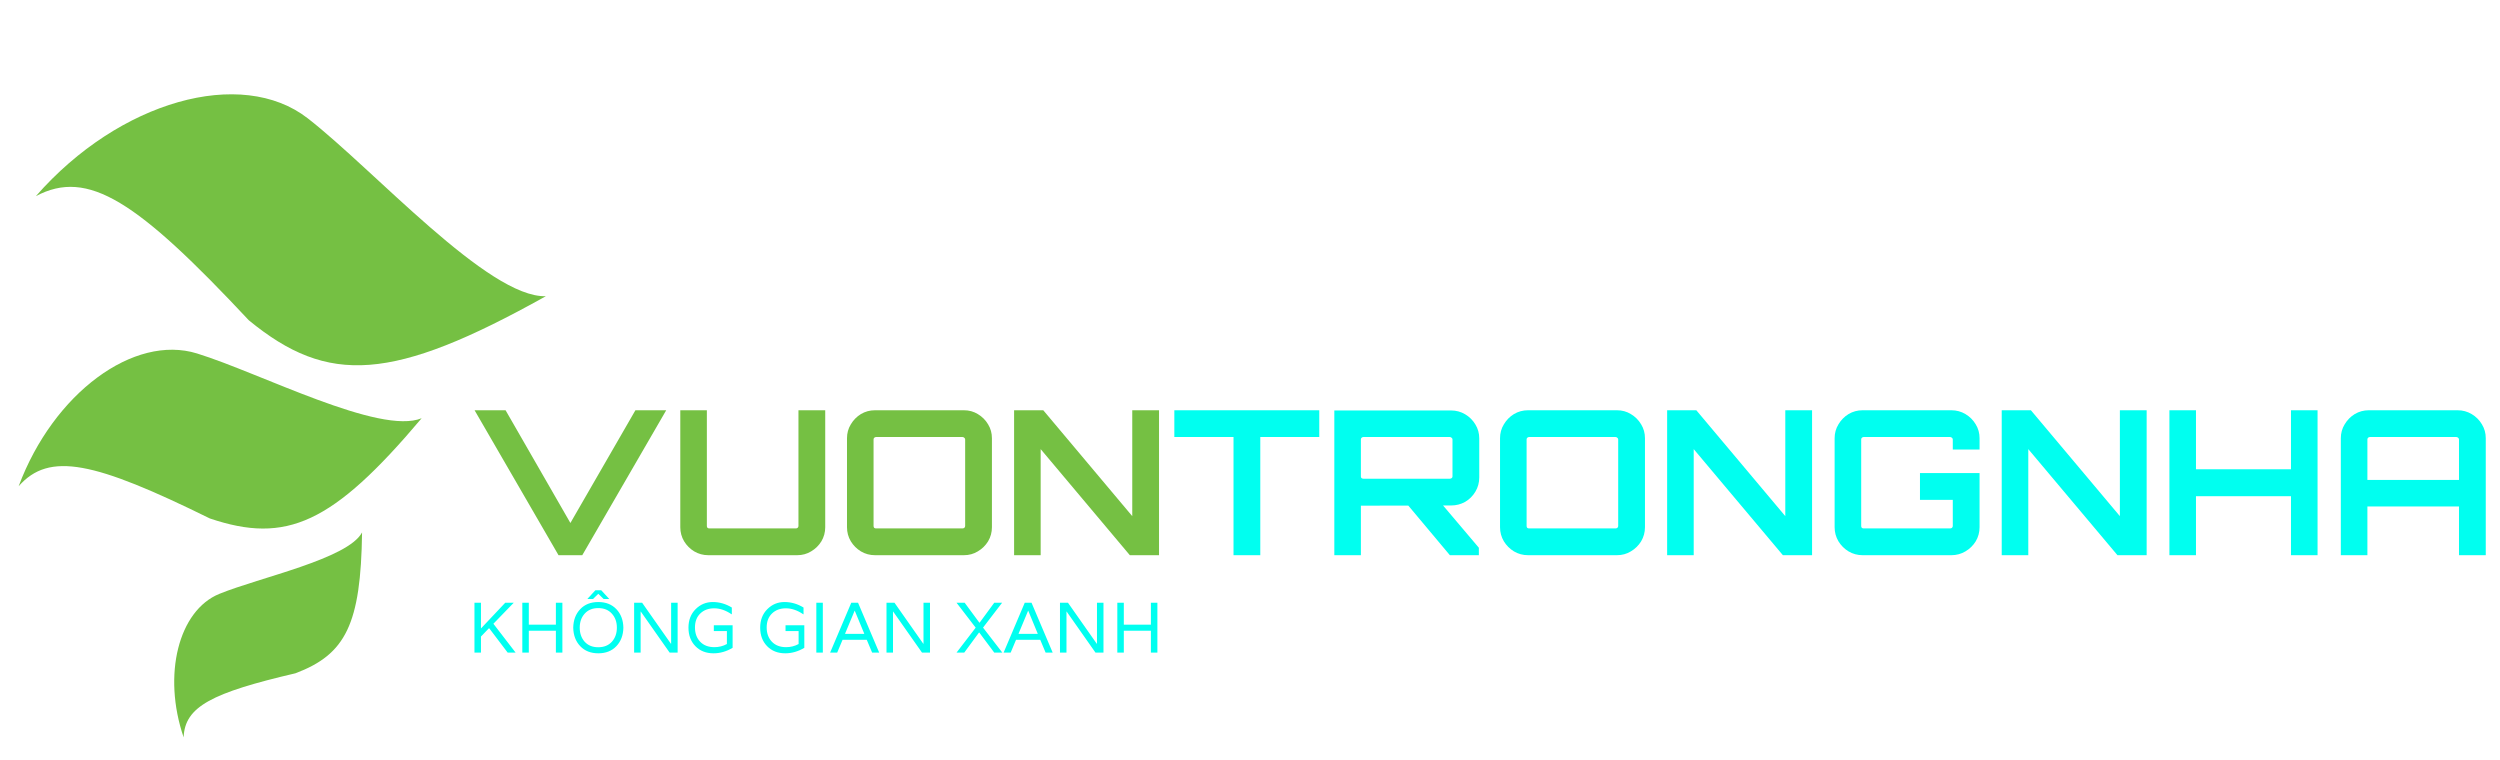
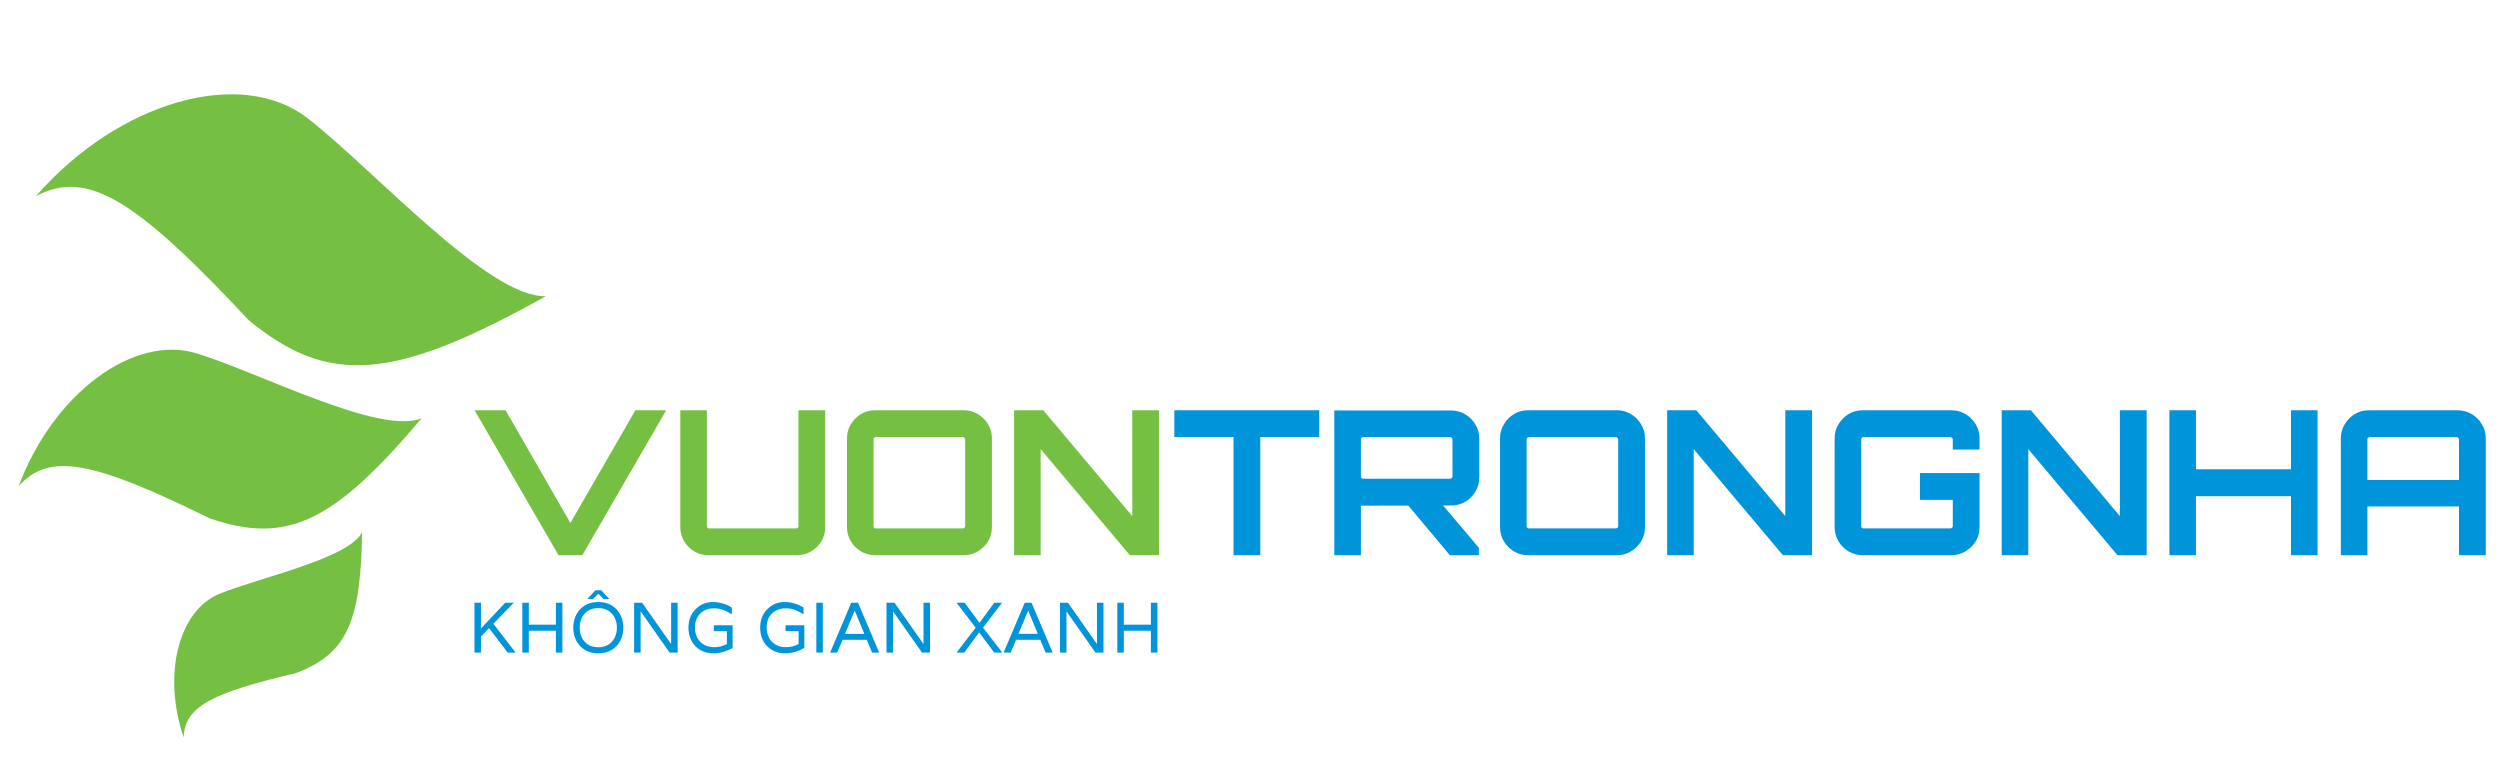
<svg xmlns="http://www.w3.org/2000/svg" width="770" height="234" viewBox="0 0 770 234" fill="none">
  <path d="M172.024 171L146.17 126.36H155.718L175.682 161.08L195.708 126.36H205.194L179.34 171H172.024ZM218.148 171C216.577 171 215.13 170.607 213.808 169.822C212.526 169.037 211.493 168.003 210.708 166.722C209.922 165.399 209.53 163.953 209.53 162.382V126.36H217.714V162.01C217.714 162.217 217.776 162.403 217.9 162.568C218.065 162.692 218.251 162.754 218.458 162.754H245.118C245.324 162.754 245.51 162.692 245.676 162.568C245.841 162.403 245.924 162.217 245.924 162.01V126.36H254.17V162.382C254.17 163.953 253.777 165.399 252.992 166.722C252.206 168.003 251.152 169.037 249.83 169.822C248.548 170.607 247.122 171 245.552 171H218.148ZM269.491 171C267.921 171 266.474 170.607 265.151 169.822C263.87 169.037 262.837 168.003 262.051 166.722C261.266 165.399 260.873 163.953 260.873 162.382V134.978C260.873 133.407 261.266 131.981 262.051 130.7C262.837 129.377 263.87 128.323 265.151 127.538C266.474 126.753 267.921 126.36 269.491 126.36H296.895C298.466 126.36 299.892 126.753 301.173 127.538C302.496 128.323 303.55 129.377 304.335 130.7C305.121 131.981 305.513 133.407 305.513 134.978V162.382C305.513 163.953 305.121 165.399 304.335 166.722C303.55 168.003 302.496 169.037 301.173 169.822C299.892 170.607 298.466 171 296.895 171H269.491ZM269.801 162.754H296.461C296.668 162.754 296.854 162.692 297.019 162.568C297.185 162.403 297.267 162.217 297.267 162.01V135.35C297.267 135.143 297.185 134.978 297.019 134.854C296.854 134.689 296.668 134.606 296.461 134.606H269.801C269.595 134.606 269.409 134.689 269.243 134.854C269.119 134.978 269.057 135.143 269.057 135.35V162.01C269.057 162.217 269.119 162.403 269.243 162.568C269.409 162.692 269.595 162.754 269.801 162.754ZM312.341 171V126.36H321.331L348.735 158.972V126.36H356.981V171H347.991L320.525 138.326V171H312.341Z" fill="#75C043" />
-   <path d="M379.923 171V134.606H361.695V126.36H406.335V134.606H388.169V171H379.923ZM446.56 171L433.106 154.942H443.832L455.488 168.706V171H446.56ZM410.972 171V126.422H446.932C448.503 126.422 449.949 126.815 451.272 127.6C452.595 128.385 453.649 129.439 454.434 130.762C455.219 132.043 455.612 133.469 455.612 135.04V147.068C455.612 148.639 455.219 150.085 454.434 151.408C453.649 152.731 452.595 153.785 451.272 154.57C449.949 155.314 448.503 155.686 446.932 155.686L419.156 155.748V171H410.972ZM419.9 147.44H446.56C446.767 147.44 446.953 147.378 447.118 147.254C447.283 147.13 447.366 146.965 447.366 146.758V135.35C447.366 135.143 447.283 134.978 447.118 134.854C446.953 134.689 446.767 134.606 446.56 134.606H419.9C419.693 134.606 419.507 134.689 419.342 134.854C419.218 134.978 419.156 135.143 419.156 135.35V146.758C419.156 146.965 419.218 147.13 419.342 147.254C419.507 147.378 419.693 147.44 419.9 147.44ZM470.628 171C469.057 171 467.611 170.607 466.288 169.822C465.007 169.037 463.973 168.003 463.188 166.722C462.403 165.399 462.01 163.953 462.01 162.382V134.978C462.01 133.407 462.403 131.981 463.188 130.7C463.973 129.377 465.007 128.323 466.288 127.538C467.611 126.753 469.057 126.36 470.628 126.36H498.032C499.603 126.36 501.029 126.753 502.31 127.538C503.633 128.323 504.687 129.377 505.472 130.7C506.257 131.981 506.65 133.407 506.65 134.978V162.382C506.65 163.953 506.257 165.399 505.472 166.722C504.687 168.003 503.633 169.037 502.31 169.822C501.029 170.607 499.603 171 498.032 171H470.628ZM470.938 162.754H497.598C497.805 162.754 497.991 162.692 498.156 162.568C498.321 162.403 498.404 162.217 498.404 162.01V135.35C498.404 135.143 498.321 134.978 498.156 134.854C497.991 134.689 497.805 134.606 497.598 134.606H470.938C470.731 134.606 470.545 134.689 470.38 134.854C470.256 134.978 470.194 135.143 470.194 135.35V162.01C470.194 162.217 470.256 162.403 470.38 162.568C470.545 162.692 470.731 162.754 470.938 162.754ZM513.478 171V126.36H522.468L549.872 158.972V126.36H558.118V171H549.128L521.662 138.326V171H513.478ZM573.682 171C572.111 171 570.664 170.607 569.342 169.822C568.06 169.037 567.027 168.003 566.242 166.722C565.456 165.399 565.064 163.953 565.064 162.382V134.978C565.064 133.407 565.456 131.981 566.242 130.7C567.027 129.377 568.06 128.323 569.342 127.538C570.664 126.753 572.111 126.36 573.682 126.36H601.024C602.594 126.36 604.041 126.753 605.364 127.538C606.686 128.323 607.74 129.377 608.526 130.7C609.311 131.981 609.704 133.407 609.704 134.978V138.45H601.458V135.35C601.458 135.143 601.375 134.978 601.21 134.854C601.044 134.689 600.858 134.606 600.652 134.606H573.992C573.785 134.606 573.599 134.689 573.434 134.854C573.31 134.978 573.248 135.143 573.248 135.35V162.01C573.248 162.217 573.31 162.403 573.434 162.568C573.599 162.692 573.785 162.754 573.992 162.754H600.652C600.858 162.754 601.044 162.692 601.21 162.568C601.375 162.403 601.458 162.217 601.458 162.01V153.95H591.352V145.704H609.704V162.382C609.704 163.953 609.311 165.399 608.526 166.722C607.74 168.003 606.686 169.037 605.364 169.822C604.041 170.607 602.594 171 601.024 171H573.682ZM616.529 171V126.36H625.519L652.923 158.972V126.36H661.169V171H652.179L624.713 138.326V171H616.529ZM668.177 171V126.36H676.361V144.526H705.625V126.36H713.809V171H705.625V152.834H676.361V171H668.177ZM720.975 171V134.978C720.975 133.407 721.368 131.981 722.153 130.7C722.938 129.377 723.972 128.323 725.253 127.538C726.576 126.753 728.022 126.36 729.593 126.36H756.935C758.506 126.36 759.952 126.753 761.275 127.538C762.598 128.323 763.652 129.377 764.437 130.7C765.222 131.981 765.615 133.407 765.615 134.978V171H757.369V155.996H729.159V171H720.975ZM729.159 147.812H757.369V135.35C757.369 135.143 757.286 134.978 757.121 134.854C756.956 134.689 756.77 134.606 756.563 134.606H729.903C729.696 134.606 729.51 134.689 729.345 134.854C729.221 134.978 729.159 135.143 729.159 135.35V147.812Z" fill="#00FFF0" />
+   <path d="M379.923 171V134.606H361.695V126.36H406.335V134.606H388.169V171H379.923ZM446.56 171L433.106 154.942H443.832L455.488 168.706V171H446.56ZM410.972 171V126.422H446.932C448.503 126.422 449.949 126.815 451.272 127.6C452.595 128.385 453.649 129.439 454.434 130.762C455.219 132.043 455.612 133.469 455.612 135.04V147.068C455.612 148.639 455.219 150.085 454.434 151.408C453.649 152.731 452.595 153.785 451.272 154.57C449.949 155.314 448.503 155.686 446.932 155.686L419.156 155.748V171H410.972ZM419.9 147.44H446.56C446.767 147.44 446.953 147.378 447.118 147.254C447.283 147.13 447.366 146.965 447.366 146.758V135.35C447.366 135.143 447.283 134.978 447.118 134.854C446.953 134.689 446.767 134.606 446.56 134.606H419.9C419.693 134.606 419.507 134.689 419.342 134.854C419.218 134.978 419.156 135.143 419.156 135.35V146.758C419.156 146.965 419.218 147.13 419.342 147.254C419.507 147.378 419.693 147.44 419.9 147.44ZM470.628 171C469.057 171 467.611 170.607 466.288 169.822C465.007 169.037 463.973 168.003 463.188 166.722C462.403 165.399 462.01 163.953 462.01 162.382V134.978C462.01 133.407 462.403 131.981 463.188 130.7C463.973 129.377 465.007 128.323 466.288 127.538C467.611 126.753 469.057 126.36 470.628 126.36H498.032C499.603 126.36 501.029 126.753 502.31 127.538C503.633 128.323 504.687 129.377 505.472 130.7C506.257 131.981 506.65 133.407 506.65 134.978V162.382C506.65 163.953 506.257 165.399 505.472 166.722C504.687 168.003 503.633 169.037 502.31 169.822C501.029 170.607 499.603 171 498.032 171H470.628ZM470.938 162.754H497.598C497.805 162.754 497.991 162.692 498.156 162.568C498.321 162.403 498.404 162.217 498.404 162.01V135.35C498.404 135.143 498.321 134.978 498.156 134.854C497.991 134.689 497.805 134.606 497.598 134.606H470.938C470.731 134.606 470.545 134.689 470.38 134.854C470.256 134.978 470.194 135.143 470.194 135.35V162.01C470.194 162.217 470.256 162.403 470.38 162.568C470.545 162.692 470.731 162.754 470.938 162.754ZM513.478 171V126.36H522.468L549.872 158.972V126.36H558.118V171H549.128L521.662 138.326V171H513.478ZM573.682 171C572.111 171 570.664 170.607 569.342 169.822C568.06 169.037 567.027 168.003 566.242 166.722C565.456 165.399 565.064 163.953 565.064 162.382V134.978C565.064 133.407 565.456 131.981 566.242 130.7C567.027 129.377 568.06 128.323 569.342 127.538C570.664 126.753 572.111 126.36 573.682 126.36H601.024C602.594 126.36 604.041 126.753 605.364 127.538C606.686 128.323 607.74 129.377 608.526 130.7C609.311 131.981 609.704 133.407 609.704 134.978V138.45H601.458V135.35C601.458 135.143 601.375 134.978 601.21 134.854C601.044 134.689 600.858 134.606 600.652 134.606H573.992C573.785 134.606 573.599 134.689 573.434 134.854C573.31 134.978 573.248 135.143 573.248 135.35V162.01C573.248 162.217 573.31 162.403 573.434 162.568C573.599 162.692 573.785 162.754 573.992 162.754H600.652C600.858 162.754 601.044 162.692 601.21 162.568C601.375 162.403 601.458 162.217 601.458 162.01V153.95H591.352V145.704H609.704V162.382C609.704 163.953 609.311 165.399 608.526 166.722C607.74 168.003 606.686 169.037 605.364 169.822C604.041 170.607 602.594 171 601.024 171H573.682ZM616.529 171V126.36H625.519L652.923 158.972V126.36H661.169V171H652.179L624.713 138.326V171H616.529ZM668.177 171V126.36H676.361V144.526H705.625V126.36H713.809V171H705.625V152.834H676.361V171H668.177ZM720.975 171V134.978C720.975 133.407 721.368 131.981 722.153 130.7C722.938 129.377 723.972 128.323 725.253 127.538C726.576 126.753 728.022 126.36 729.593 126.36H756.935C758.506 126.36 759.952 126.753 761.275 127.538C762.598 128.323 763.652 129.377 764.437 130.7C765.222 131.981 765.615 133.407 765.615 134.978V171H757.369V155.996H729.159V171H720.975ZM729.159 147.812H757.369V135.35C757.369 135.143 757.286 134.978 757.121 134.854C756.956 134.689 756.77 134.606 756.563 134.606H729.903C729.696 134.606 729.51 134.689 729.345 134.854C729.221 134.978 729.159 135.143 729.159 135.35V147.812Z" fill="#0095DA" />
  <path d="M94.78 36.438C74.356 20.558 36.742 31.048 11.048 60.415C27.12 51.859 42.234 61.891 76.644 98.653C101.075 118.697 120.829 117.633 168.126 91.231C150.422 91.794 115.205 52.318 94.78 36.438Z" fill="#75C043" />
  <path d="M60.69 108.867C41.251 102.855 16.49 121.02 5.74 149.763C15.189 139.005 29.096 142.188 64.624 159.68C88.167 167.643 102.406 161.374 129.873 128.812C117.004 134.143 80.128 114.878 60.69 108.867Z" fill="#75C043" />
  <path d="M67.55 182.915C55.025 188.025 49.962 207.804 56.562 227.11C56.88 217.595 65.369 213.365 91.005 207.369C106.463 201.531 111.136 192.303 111.517 163.983C107.152 172.151 80.075 177.805 67.55 182.915Z" fill="#75C043" />
-   <path d="M151.964 192.112L158.806 201H156.364L150.688 193.52H150.578L148.136 196.05V201H146.134V185.644H148.136V193.498H148.202L155.616 185.644H158.234L151.964 192.112ZM171.212 185.644H173.214V201H171.212V194.268H162.874V201H160.872V185.644H162.874V192.398H171.212V185.644ZM178.712 187.624C180.105 186.157 181.96 185.424 184.278 185.424C186.595 185.424 188.45 186.157 189.844 187.624C191.237 189.091 191.956 190.99 192 193.322C191.956 195.654 191.237 197.553 189.844 199.02C188.45 200.487 186.595 201.22 184.278 201.22C181.96 201.22 180.105 200.487 178.712 199.02C177.318 197.553 176.6 195.654 176.556 193.322C176.6 190.99 177.318 189.091 178.712 187.624ZM178.558 193.322C178.558 195.067 179.064 196.512 180.076 197.656C181.102 198.785 182.496 199.35 184.256 199.35C186.03 199.35 187.431 198.785 188.458 197.656C189.484 196.512 189.998 195.067 189.998 193.322C189.998 191.577 189.484 190.139 188.458 189.01C187.431 187.866 186.03 187.294 184.256 187.294C182.496 187.294 181.102 187.866 180.076 189.01C179.064 190.139 178.558 191.577 178.558 193.322ZM185.18 181.794L187.666 184.5H185.928L184.278 182.894L182.628 184.5H180.89L183.376 181.794H185.18ZM206.708 185.644H208.71V201H206.246L197.358 188.35H197.314V201H195.312V185.644H197.776L206.642 198.272H206.708V185.644ZM219.858 192.574H225.644V199.526C223.752 200.655 221.794 201.22 219.77 201.22C217.467 201.22 215.605 200.487 214.182 199.02C212.759 197.553 212.048 195.654 212.048 193.322C212.048 190.99 212.781 189.091 214.248 187.624C215.715 186.157 217.475 185.424 219.528 185.424C221.596 185.424 223.554 185.989 225.402 187.118V189.186H225.314C223.51 187.969 221.728 187.36 219.968 187.36C218.223 187.36 216.8 187.888 215.7 188.944C214.6 190 214.05 191.437 214.05 193.256C214.05 195.06 214.585 196.527 215.656 197.656C216.727 198.771 218.186 199.328 220.034 199.328C221.413 199.328 222.696 199.005 223.884 198.36V194.378H219.858V192.574ZM241.944 192.574H247.73V199.526C245.838 200.655 243.88 201.22 241.856 201.22C239.553 201.22 237.69 200.487 236.268 199.02C234.845 197.553 234.134 195.654 234.134 193.322C234.134 190.99 234.867 189.091 236.334 187.624C237.8 186.157 239.56 185.424 241.614 185.424C243.682 185.424 245.64 185.989 247.488 187.118V189.186H247.4C245.596 187.969 243.814 187.36 242.054 187.36C240.308 187.36 238.886 187.888 237.786 188.944C236.686 190 236.136 191.437 236.136 193.256C236.136 195.06 236.671 196.527 237.742 197.656C238.812 198.771 240.272 199.328 242.12 199.328C243.498 199.328 244.782 199.005 245.97 198.36V194.378H241.944V192.574ZM253.431 185.644V201H251.429V185.644H253.431ZM268.614 201L266.964 197.062H259.506L257.856 201H255.678L262.19 185.644H264.28L270.792 201H268.614ZM260.298 195.126V195.236H266.172V195.126L263.268 188.108H263.224L260.298 195.126ZM284.438 185.644H286.44V201H283.976L275.088 188.35H275.044V201H273.042V185.644H275.506L284.372 198.272H284.438V185.644ZM302.775 193.3L308.715 201H306.229L301.631 194.84H301.521L296.989 201H294.613L300.509 193.322L294.613 185.644H297.121L301.631 191.76H301.741L306.229 185.644H308.649L302.775 193.3ZM322.046 201L320.396 197.062H312.938L311.288 201H309.11L315.622 185.644H317.712L324.224 201H322.046ZM313.73 195.126V195.236H319.604V195.126L316.7 188.108H316.656L313.73 195.126ZM337.87 185.644H339.872V201H337.408L328.52 188.35H328.476V201H326.474V185.644H328.938L337.804 198.272H337.87V185.644ZM354.474 185.644H356.476V201H354.474V194.268H346.136V201H344.134V185.644H346.136V192.398H354.474V185.644Z" fill="#00FFF0" />
+   <path d="M151.964 192.112L158.806 201H156.364L150.688 193.52H150.578L148.136 196.05V201H146.134V185.644H148.136V193.498H148.202L155.616 185.644H158.234L151.964 192.112ZM171.212 185.644H173.214V201H171.212V194.268H162.874V201H160.872V185.644H162.874V192.398H171.212V185.644ZM178.712 187.624C180.105 186.157 181.96 185.424 184.278 185.424C186.595 185.424 188.45 186.157 189.844 187.624C191.237 189.091 191.956 190.99 192 193.322C191.956 195.654 191.237 197.553 189.844 199.02C188.45 200.487 186.595 201.22 184.278 201.22C181.96 201.22 180.105 200.487 178.712 199.02C177.318 197.553 176.6 195.654 176.556 193.322C176.6 190.99 177.318 189.091 178.712 187.624ZM178.558 193.322C178.558 195.067 179.064 196.512 180.076 197.656C181.102 198.785 182.496 199.35 184.256 199.35C186.03 199.35 187.431 198.785 188.458 197.656C189.484 196.512 189.998 195.067 189.998 193.322C189.998 191.577 189.484 190.139 188.458 189.01C187.431 187.866 186.03 187.294 184.256 187.294C182.496 187.294 181.102 187.866 180.076 189.01C179.064 190.139 178.558 191.577 178.558 193.322ZM185.18 181.794L187.666 184.5H185.928L184.278 182.894L182.628 184.5H180.89L183.376 181.794H185.18ZM206.708 185.644H208.71V201H206.246L197.358 188.35H197.314V201H195.312V185.644H197.776L206.642 198.272H206.708V185.644ZM219.858 192.574H225.644V199.526C223.752 200.655 221.794 201.22 219.77 201.22C217.467 201.22 215.605 200.487 214.182 199.02C212.759 197.553 212.048 195.654 212.048 193.322C212.048 190.99 212.781 189.091 214.248 187.624C215.715 186.157 217.475 185.424 219.528 185.424C221.596 185.424 223.554 185.989 225.402 187.118V189.186H225.314C223.51 187.969 221.728 187.36 219.968 187.36C218.223 187.36 216.8 187.888 215.7 188.944C214.6 190 214.05 191.437 214.05 193.256C214.05 195.06 214.585 196.527 215.656 197.656C216.727 198.771 218.186 199.328 220.034 199.328C221.413 199.328 222.696 199.005 223.884 198.36V194.378H219.858V192.574ZM241.944 192.574H247.73V199.526C245.838 200.655 243.88 201.22 241.856 201.22C239.553 201.22 237.69 200.487 236.268 199.02C234.845 197.553 234.134 195.654 234.134 193.322C234.134 190.99 234.867 189.091 236.334 187.624C237.8 186.157 239.56 185.424 241.614 185.424C243.682 185.424 245.64 185.989 247.488 187.118V189.186H247.4C245.596 187.969 243.814 187.36 242.054 187.36C240.308 187.36 238.886 187.888 237.786 188.944C236.686 190 236.136 191.437 236.136 193.256C236.136 195.06 236.671 196.527 237.742 197.656C238.812 198.771 240.272 199.328 242.12 199.328C243.498 199.328 244.782 199.005 245.97 198.36V194.378H241.944V192.574ZM253.431 185.644V201H251.429V185.644H253.431ZM268.614 201L266.964 197.062H259.506L257.856 201H255.678L262.19 185.644H264.28L270.792 201H268.614ZM260.298 195.126V195.236H266.172V195.126L263.268 188.108H263.224L260.298 195.126ZM284.438 185.644H286.44V201H283.976L275.088 188.35H275.044V201H273.042V185.644H275.506L284.372 198.272H284.438V185.644ZM302.775 193.3L308.715 201H306.229L301.631 194.84H301.521L296.989 201H294.613L300.509 193.322L294.613 185.644H297.121L301.631 191.76H301.741L306.229 185.644H308.649L302.775 193.3ZM322.046 201L320.396 197.062H312.938L311.288 201H309.11L315.622 185.644H317.712L324.224 201H322.046ZM313.73 195.126V195.236H319.604V195.126L316.7 188.108H316.656L313.73 195.126ZM337.87 185.644H339.872V201H337.408L328.52 188.35H328.476V201H326.474V185.644H328.938L337.804 198.272H337.87V185.644ZM354.474 185.644H356.476V201H354.474V194.268H346.136V201H344.134V185.644H346.136V192.398H354.474V185.644Z" fill="#0095DA" />
</svg>
